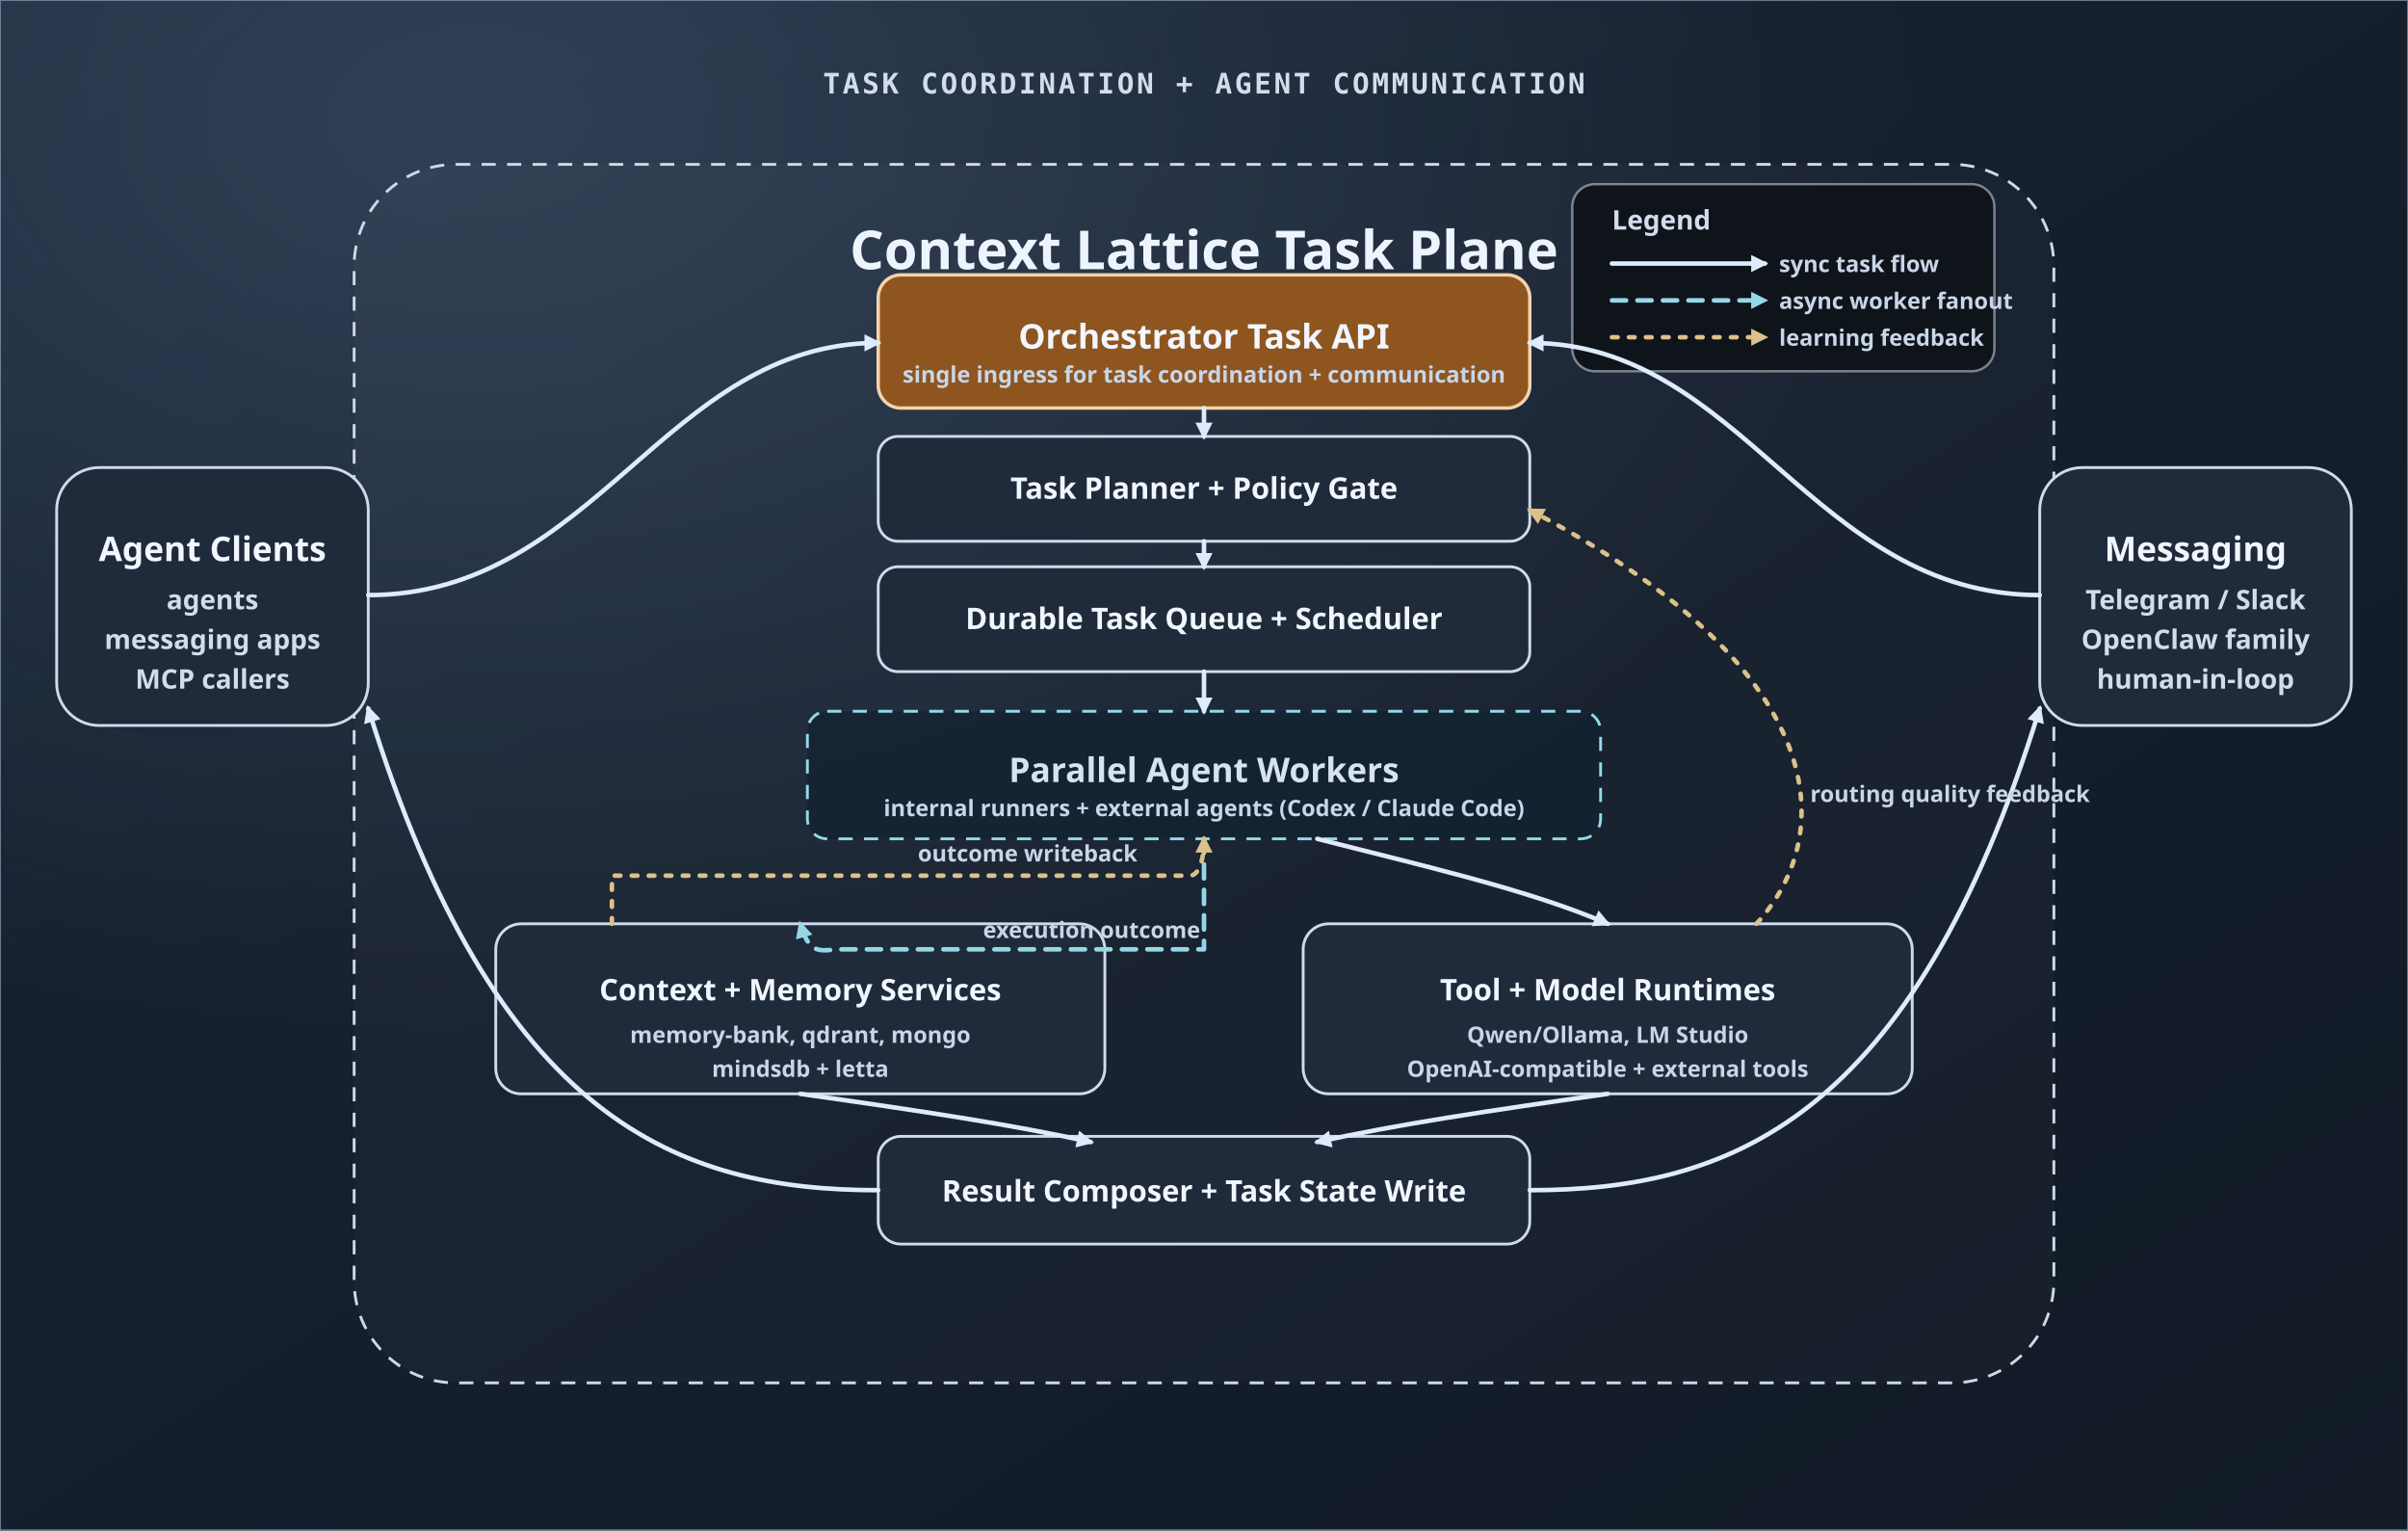
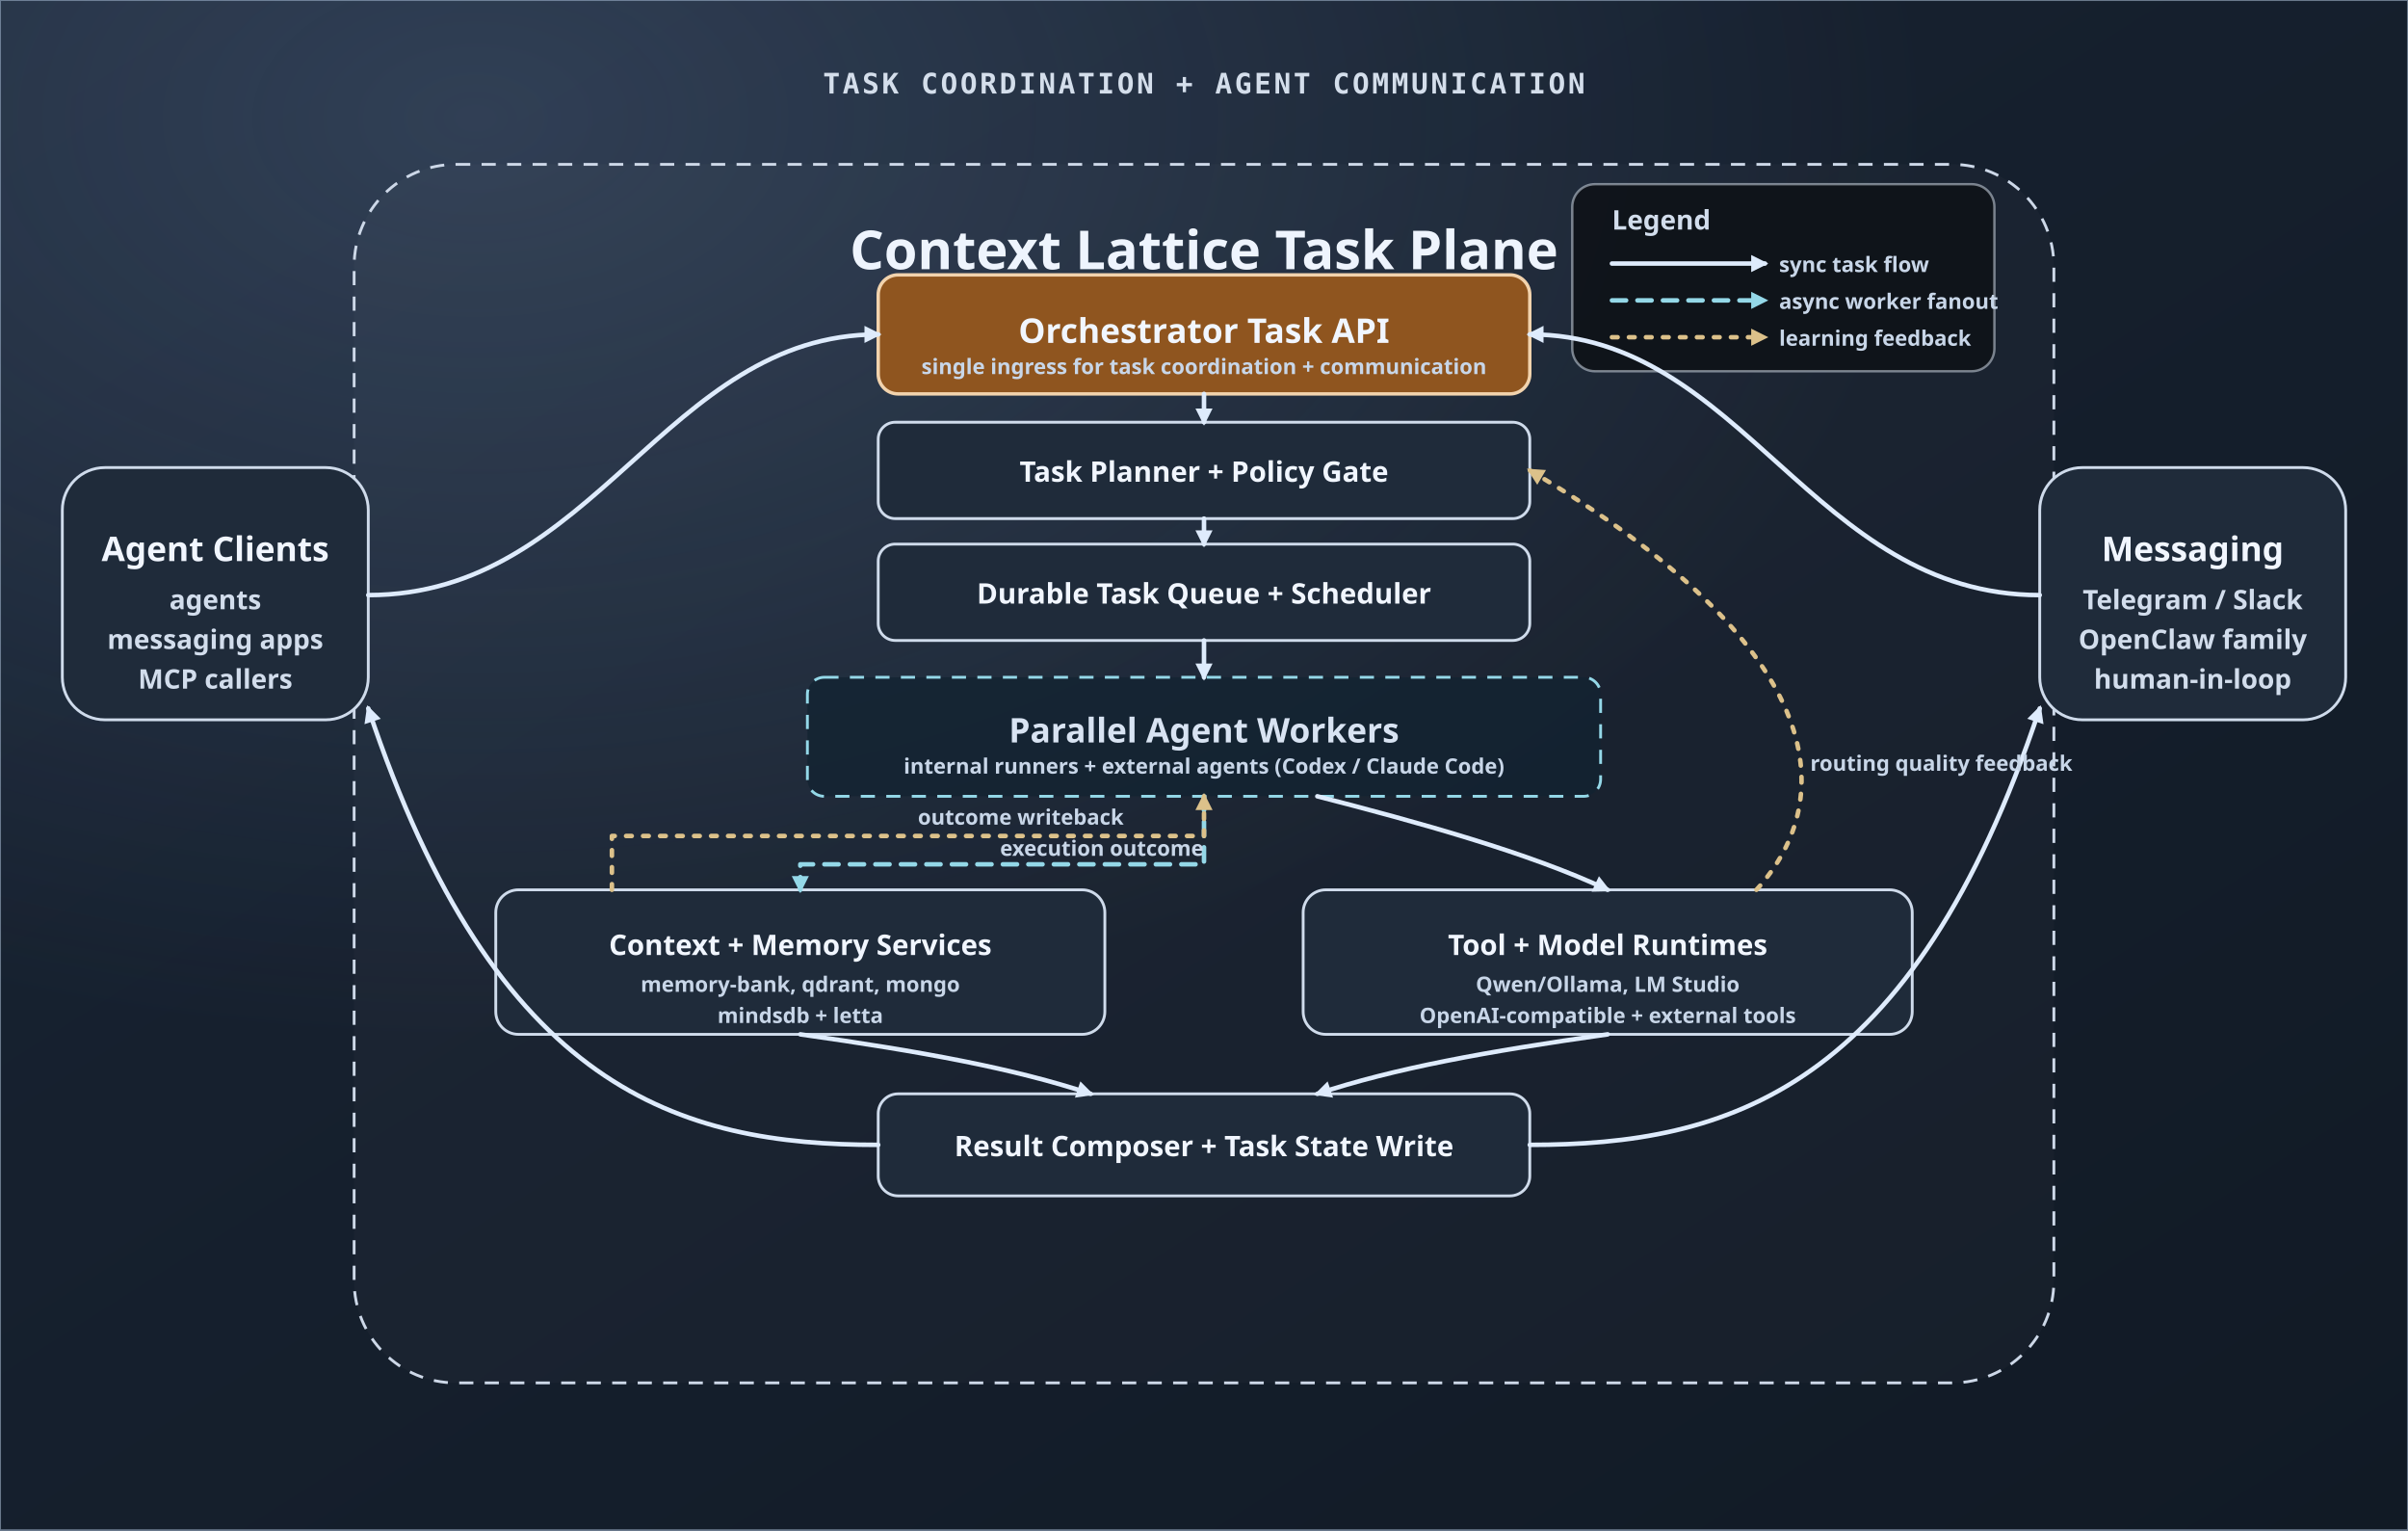
<svg xmlns="http://www.w3.org/2000/svg" width="1700" height="1080" viewBox="0 0 1700 1080" role="img" aria-label="Task coordination and agent communication workflow through the Context Lattice orchestrator">
  <defs>
    <linearGradient id="bg" x1="0%" y1="0%" x2="100%" y2="100%">
      <stop offset="0%" stop-color="#192434" />
      <stop offset="100%" stop-color="#111a25" />
    </linearGradient>
    <radialGradient id="glowA" cx="20%" cy="8%" r="60%">
      <stop offset="0%" stop-color="#88a5d2" stop-opacity="0.22" />
      <stop offset="100%" stop-color="#88a5d2" stop-opacity="0" />
    </radialGradient>
    <marker id="arrow" markerWidth="12.1" markerHeight="12.1" refX="9.7" refY="6.05" orient="auto" markerUnits="userSpaceOnUse">
      <path d="M0 0 L12.1 6.05 L0 12.1 Z" fill="#deebfc" />
    </marker>
    <marker id="arrowAsync" markerWidth="12.1" markerHeight="12.1" refX="9.7" refY="6.05" orient="auto" markerUnits="userSpaceOnUse">
      <path d="M0 0 L12.1 6.05 L0 12.1 Z" fill="#94d8e8" />
    </marker>
    <marker id="arrowLearn" markerWidth="12.1" markerHeight="12.1" refX="9.7" refY="6.05" orient="auto" markerUnits="userSpaceOnUse">
      <path d="M0 0 L12.1 6.05 L0 12.1 Z" fill="#dcc18a" />
    </marker>
    <style>
      .frame { fill: url(#bg); stroke: #69788b; stroke-width: 1.4; }
      .boundary { fill: rgba(255,255,255,0.02); stroke: #cdd8e8; stroke-width: 2; stroke-dasharray: 10 8; }
      .node { fill: #1f2b3a; stroke: #cfdbeb; stroke-width: 2; }
      .core { fill: #8f551f; stroke: #f2d3ad; stroke-width: 2.4; }
      .worker-box { fill: rgba(19, 35, 49, 0.78); stroke: #94d8e8; stroke-width: 2; stroke-dasharray: 10 8; }
      .title { font: 700 20px 'IBM Plex Mono', monospace; fill: #d4deeb; letter-spacing: 0.09em; }
      .h2 { font: 700 38px 'IBM Plex Sans', sans-serif; fill: #eef4fd; }
      .label { font: 700 24px 'IBM Plex Sans', sans-serif; fill: #f1f6ff; }
-       .label-sm { font: 700 21px 'IBM Plex Sans', sans-serif; fill: #f1f6ff; }
+       .label-sm { font: 700 20px 'IBM Plex Sans', sans-serif; fill: #f1f6ff; }
      .sub { font: 600 19px 'IBM Plex Sans', sans-serif; fill: #d2ddec; }
-       .sub-sm { font: 600 16px 'IBM Plex Sans', sans-serif; fill: #c8d6e8; }
+       .sub-sm { font: 600 15px 'IBM Plex Sans', sans-serif; fill: #c8d6e8; }
      .lane { font: 700 24px 'IBM Plex Sans', sans-serif; fill: #d8e3f2; }
      .sync { stroke: #deebfc; stroke-width: 3.2; fill: none; stroke-linecap: round; stroke-linejoin: round; }
      .async { stroke: #94d8e8; stroke-width: 3.2; fill: none; stroke-dasharray: 10 8; stroke-linecap: round; stroke-linejoin: round; }
      .learn { stroke: #dcc18a; stroke-width: 3.2; fill: none; stroke-dasharray: 4 8; stroke-linecap: round; stroke-linejoin: round; }
      .legend { fill: rgba(15, 19, 24, 0.92); stroke: rgba(225, 235, 246, 0.5); stroke-width: 1.7; }
    </style>
  </defs>
  <rect x="0" y="0" width="1700" height="1080" class="frame" />
  <rect x="0" y="0" width="1700" height="1080" fill="url(#glowA)" />
  <text x="850" y="66" text-anchor="middle" class="title">TASK COORDINATION + AGENT COMMUNICATION</text>
  <rect x="250" y="116" width="1200" height="860" rx="72" class="boundary" />
  <text x="850" y="190" text-anchor="middle" class="h2">Context Lattice Task Plane</text>
-   <rect x="40" y="330" width="220" height="182" rx="30" class="node" />
-   <text x="150" y="396" text-anchor="middle" class="label">Agent Clients</text>
-   <text x="150" y="430" text-anchor="middle" class="sub">agents</text>
-   <text x="150" y="458" text-anchor="middle" class="sub">messaging apps</text>
-   <text x="150" y="486" text-anchor="middle" class="sub">MCP callers</text>
-   <rect x="1440" y="330" width="220" height="182" rx="30" class="node" />
-   <text x="1550" y="396" text-anchor="middle" class="label">Messaging</text>
-   <text x="1550" y="430" text-anchor="middle" class="sub">Telegram / Slack</text>
-   <text x="1550" y="458" text-anchor="middle" class="sub">OpenClaw family</text>
-   <text x="1550" y="486" text-anchor="middle" class="sub">human-in-loop</text>
-   <rect x="620" y="194" width="460" height="94" rx="16" class="core" />
-   <text x="850" y="246" text-anchor="middle" class="label">Orchestrator Task API</text>
-   <text x="850" y="270" text-anchor="middle" class="sub-sm">single ingress for task coordination + communication</text>
-   <rect x="620" y="308" width="460" height="74" rx="14" class="node" />
-   <text x="850" y="352" text-anchor="middle" class="label-sm">Task Planner + Policy Gate</text>
-   <rect x="620" y="400" width="460" height="74" rx="14" class="node" />
-   <text x="850" y="444" text-anchor="middle" class="label-sm">Durable Task Queue + Scheduler</text>
-   <rect x="570" y="502" width="560" height="90" rx="14" class="worker-box" />
-   <text x="850" y="552" text-anchor="middle" class="lane">Parallel Agent Workers</text>
-   <text x="850" y="576" text-anchor="middle" class="sub-sm">internal runners + external agents (Codex / Claude Code)</text>
-   <rect x="350" y="652" width="430" height="120" rx="18" class="node" />
-   <text x="565" y="706" text-anchor="middle" class="label-sm">Context + Memory Services</text>
-   <text x="565" y="736" text-anchor="middle" class="sub-sm">memory-bank, qdrant, mongo</text>
-   <text x="565" y="760" text-anchor="middle" class="sub-sm">mindsdb + letta</text>
-   <rect x="920" y="652" width="430" height="120" rx="18" class="node" />
-   <text x="1135" y="706" text-anchor="middle" class="label-sm">Tool + Model Runtimes</text>
-   <text x="1135" y="736" text-anchor="middle" class="sub-sm">Qwen/Ollama, LM Studio</text>
-   <text x="1135" y="760" text-anchor="middle" class="sub-sm">OpenAI-compatible + external tools</text>
-   <rect x="620" y="802" width="460" height="76" rx="16" class="node" />
-   <text x="850" y="848" text-anchor="middle" class="label-sm">Result Composer + Task State Write</text>
+   <rect x="44" y="330" width="216" height="178" rx="30" class="node" />
+   <text x="152" y="396" text-anchor="middle" class="label">Agent Clients</text>
+   <text x="152" y="430" text-anchor="middle" class="sub">agents</text>
+   <text x="152" y="458" text-anchor="middle" class="sub">messaging apps</text>
+   <text x="152" y="486" text-anchor="middle" class="sub">MCP callers</text>
+   <rect x="1440" y="330" width="216" height="178" rx="30" class="node" />
+   <text x="1548" y="396" text-anchor="middle" class="label">Messaging</text>
+   <text x="1548" y="430" text-anchor="middle" class="sub">Telegram / Slack</text>
+   <text x="1548" y="458" text-anchor="middle" class="sub">OpenClaw family</text>
+   <text x="1548" y="486" text-anchor="middle" class="sub">human-in-loop</text>
+   <rect x="620" y="194" width="460" height="84" rx="14" class="core" />
+   <text x="850" y="242" text-anchor="middle" class="label">Orchestrator Task API</text>
+   <text x="850" y="264" text-anchor="middle" class="sub-sm">single ingress for task coordination + communication</text>
+   <rect x="620" y="298" width="460" height="68" rx="12" class="node" />
+   <text x="850" y="340" text-anchor="middle" class="label-sm">Task Planner + Policy Gate</text>
+   <rect x="620" y="384" width="460" height="68" rx="12" class="node" />
+   <text x="850" y="426" text-anchor="middle" class="label-sm">Durable Task Queue + Scheduler</text>
+   <rect x="570" y="478" width="560" height="84" rx="12" class="worker-box" />
+   <text x="850" y="524" text-anchor="middle" class="lane">Parallel Agent Workers</text>
+   <text x="850" y="546" text-anchor="middle" class="sub-sm">internal runners + external agents (Codex / Claude Code)</text>
+   <rect x="350" y="628" width="430" height="102" rx="16" class="node" />
+   <text x="565" y="674" text-anchor="middle" class="label-sm">Context + Memory Services</text>
+   <text x="565" y="700" text-anchor="middle" class="sub-sm">memory-bank, qdrant, mongo</text>
+   <text x="565" y="722" text-anchor="middle" class="sub-sm">mindsdb + letta</text>
+   <rect x="920" y="628" width="430" height="102" rx="16" class="node" />
+   <text x="1135" y="674" text-anchor="middle" class="label-sm">Tool + Model Runtimes</text>
+   <text x="1135" y="700" text-anchor="middle" class="sub-sm">Qwen/Ollama, LM Studio</text>
+   <text x="1135" y="722" text-anchor="middle" class="sub-sm">OpenAI-compatible + external tools</text>
+   <rect x="620" y="772" width="460" height="72" rx="14" class="node" />
+   <text x="850" y="816" text-anchor="middle" class="label-sm">Result Composer + Task State Write</text>
  <rect x="1110" y="130" width="298" height="132" rx="16" class="legend" />
  <text x="1138" y="162" class="sub">Legend</text>
  <path class="sync" d="M1138 186 H1246" marker-end="url(#arrow)" />
  <text x="1256" y="192" class="sub-sm">sync task flow</text>
  <path class="async" d="M1138 212 H1246" marker-end="url(#arrowAsync)" />
  <text x="1256" y="218" class="sub-sm">async worker fanout</text>
  <path class="learn" d="M1138 238 H1246" marker-end="url(#arrowLearn)" />
  <text x="1256" y="244" class="sub-sm">learning feedback</text>
-   <path class="sync" d="M260 420 C420 420,470 242,620 242" marker-end="url(#arrow)" />
-   <path class="sync" d="M1440 420 C1280 420,1230 242,1080 242" marker-end="url(#arrow)" />
-   <path class="sync" d="M850 288 V308" marker-end="url(#arrow)" />
-   <path class="sync" d="M850 382 V400" marker-end="url(#arrow)" />
-   <path class="sync" d="M850 474 V502" marker-end="url(#arrow)" />
-   <path class="async" d="M850 592 V670 H595 C580 670,572 676,565 652" marker-end="url(#arrowAsync)" />
-   <text x="694" y="662" class="sub-sm" fill="#94d8e8">execution outcome</text>
-   <path class="sync" d="M930 592 C1000 610,1080 628,1135 652" marker-end="url(#arrow)" />
-   <path class="learn" d="M432 652 V618 H840 C846 618,850 608,850 592" marker-end="url(#arrowLearn)" />
-   <text x="648" y="608" class="sub-sm" fill="#dcc18a">outcome writeback</text>
-   <path class="sync" d="M565 772 C650 784,716 794,770 806" marker-end="url(#arrow)" />
-   <path class="sync" d="M1135 772 C1050 784,984 794,930 806" marker-end="url(#arrow)" />
-   <path class="sync" d="M620 840 C480 840,350 792,260 500" marker-end="url(#arrow)" />
-   <path class="sync" d="M1080 840 C1220 840,1350 792,1440 500" marker-end="url(#arrow)" />
-   <path class="learn" d="M1240 652 C1300 586,1290 470,1080 360" marker-end="url(#arrowLearn)" />
-   <text x="1278" y="566" class="sub-sm" fill="#dcc18a">routing quality feedback</text>
+   <path class="sync" d="M260 420 C420 420,470 236,620 236" marker-end="url(#arrow)" />
+   <path class="sync" d="M1440 420 C1280 420,1230 236,1080 236" marker-end="url(#arrow)" />
+   <path class="sync" d="M850 278 V298" marker-end="url(#arrow)" />
+   <path class="sync" d="M850 366 V384" marker-end="url(#arrow)" />
+   <path class="sync" d="M850 452 V478" marker-end="url(#arrow)" />
+   <path class="async" d="M850 562 V610 H565 V628" marker-end="url(#arrowAsync)" />
+   <text x="706" y="604" class="sub-sm" fill="#94d8e8">execution outcome</text>
+   <path class="sync" d="M930 562 C1000 580,1080 602,1135 628" marker-end="url(#arrow)" />
+   <path class="learn" d="M432 628 V590 H850 V562" marker-end="url(#arrowLearn)" />
+   <text x="648" y="582" class="sub-sm" fill="#dcc18a">outcome writeback</text>
+   <path class="sync" d="M565 730 C650 742,716 754,770 772" marker-end="url(#arrow)" />
+   <path class="sync" d="M1135 730 C1050 742,984 754,930 772" marker-end="url(#arrow)" />
+   <path class="sync" d="M620 808 C480 808,350 770,260 500" marker-end="url(#arrow)" />
+   <path class="sync" d="M1080 808 C1220 808,1350 770,1440 500" marker-end="url(#arrow)" />
+   <path class="learn" d="M1240 628 C1300 562,1290 456,1080 332" marker-end="url(#arrowLearn)" />
+   <text x="1278" y="544" class="sub-sm" fill="#dcc18a">routing quality feedback</text>
</svg>
